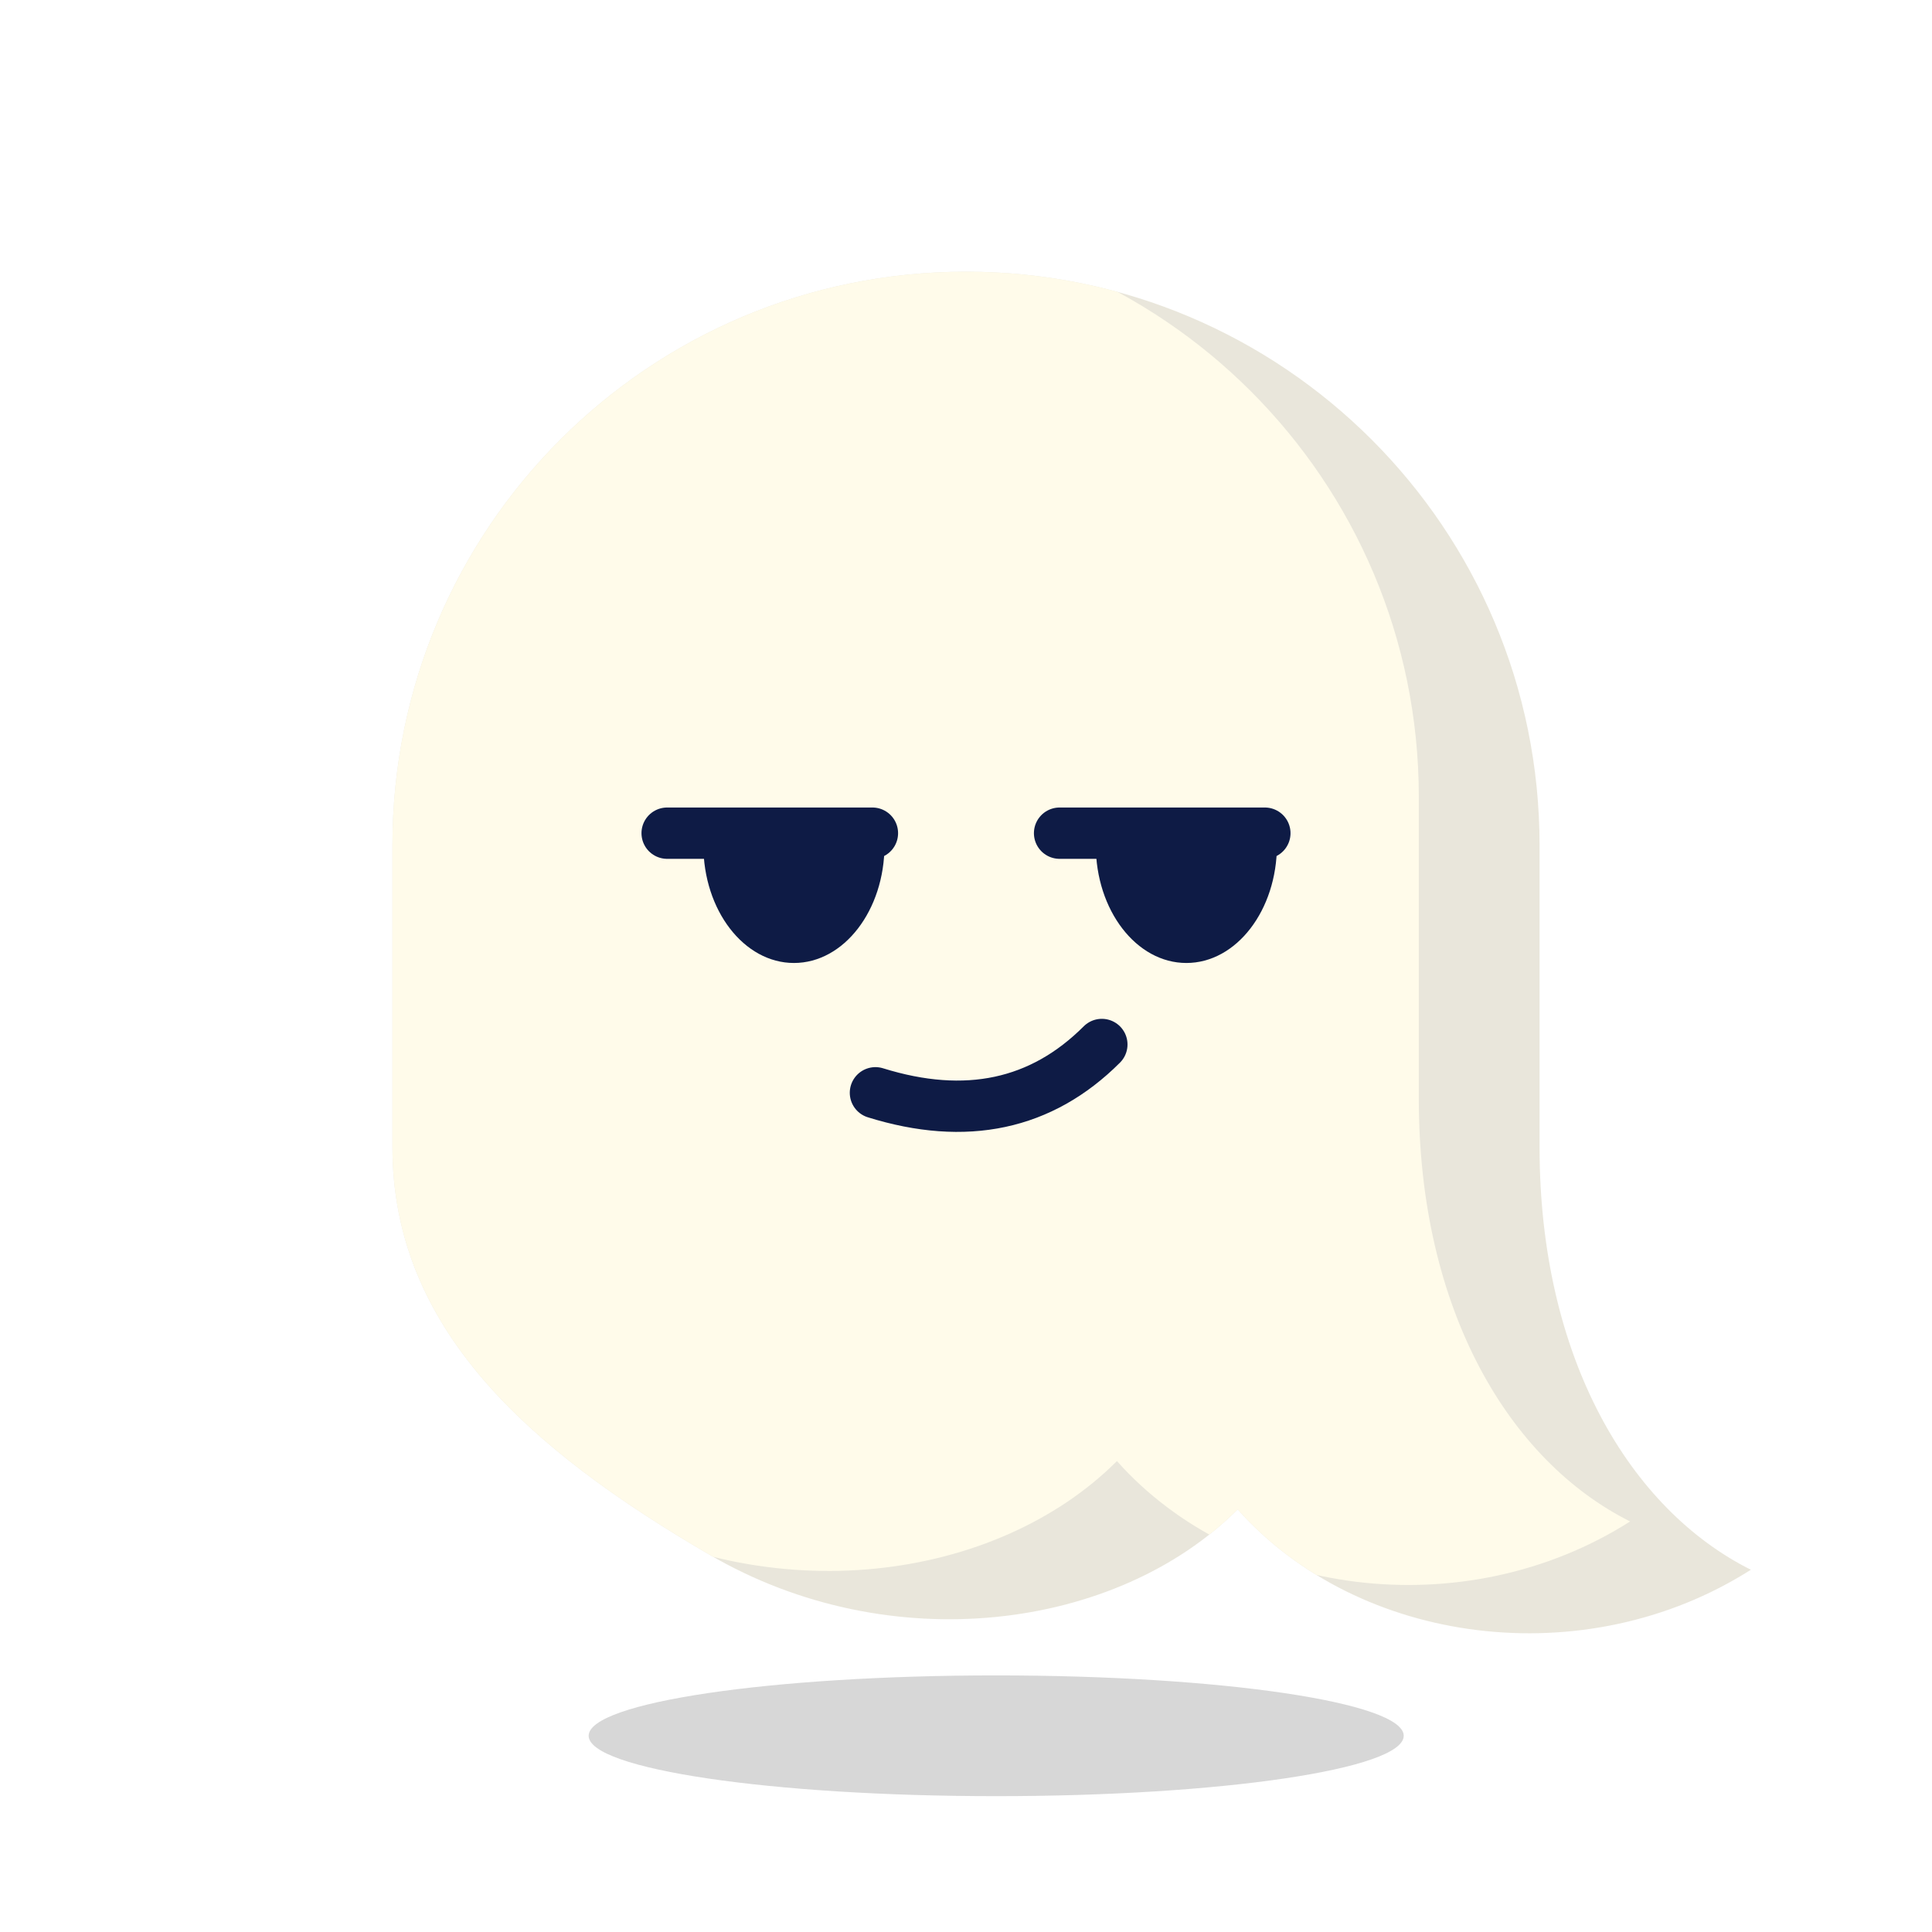
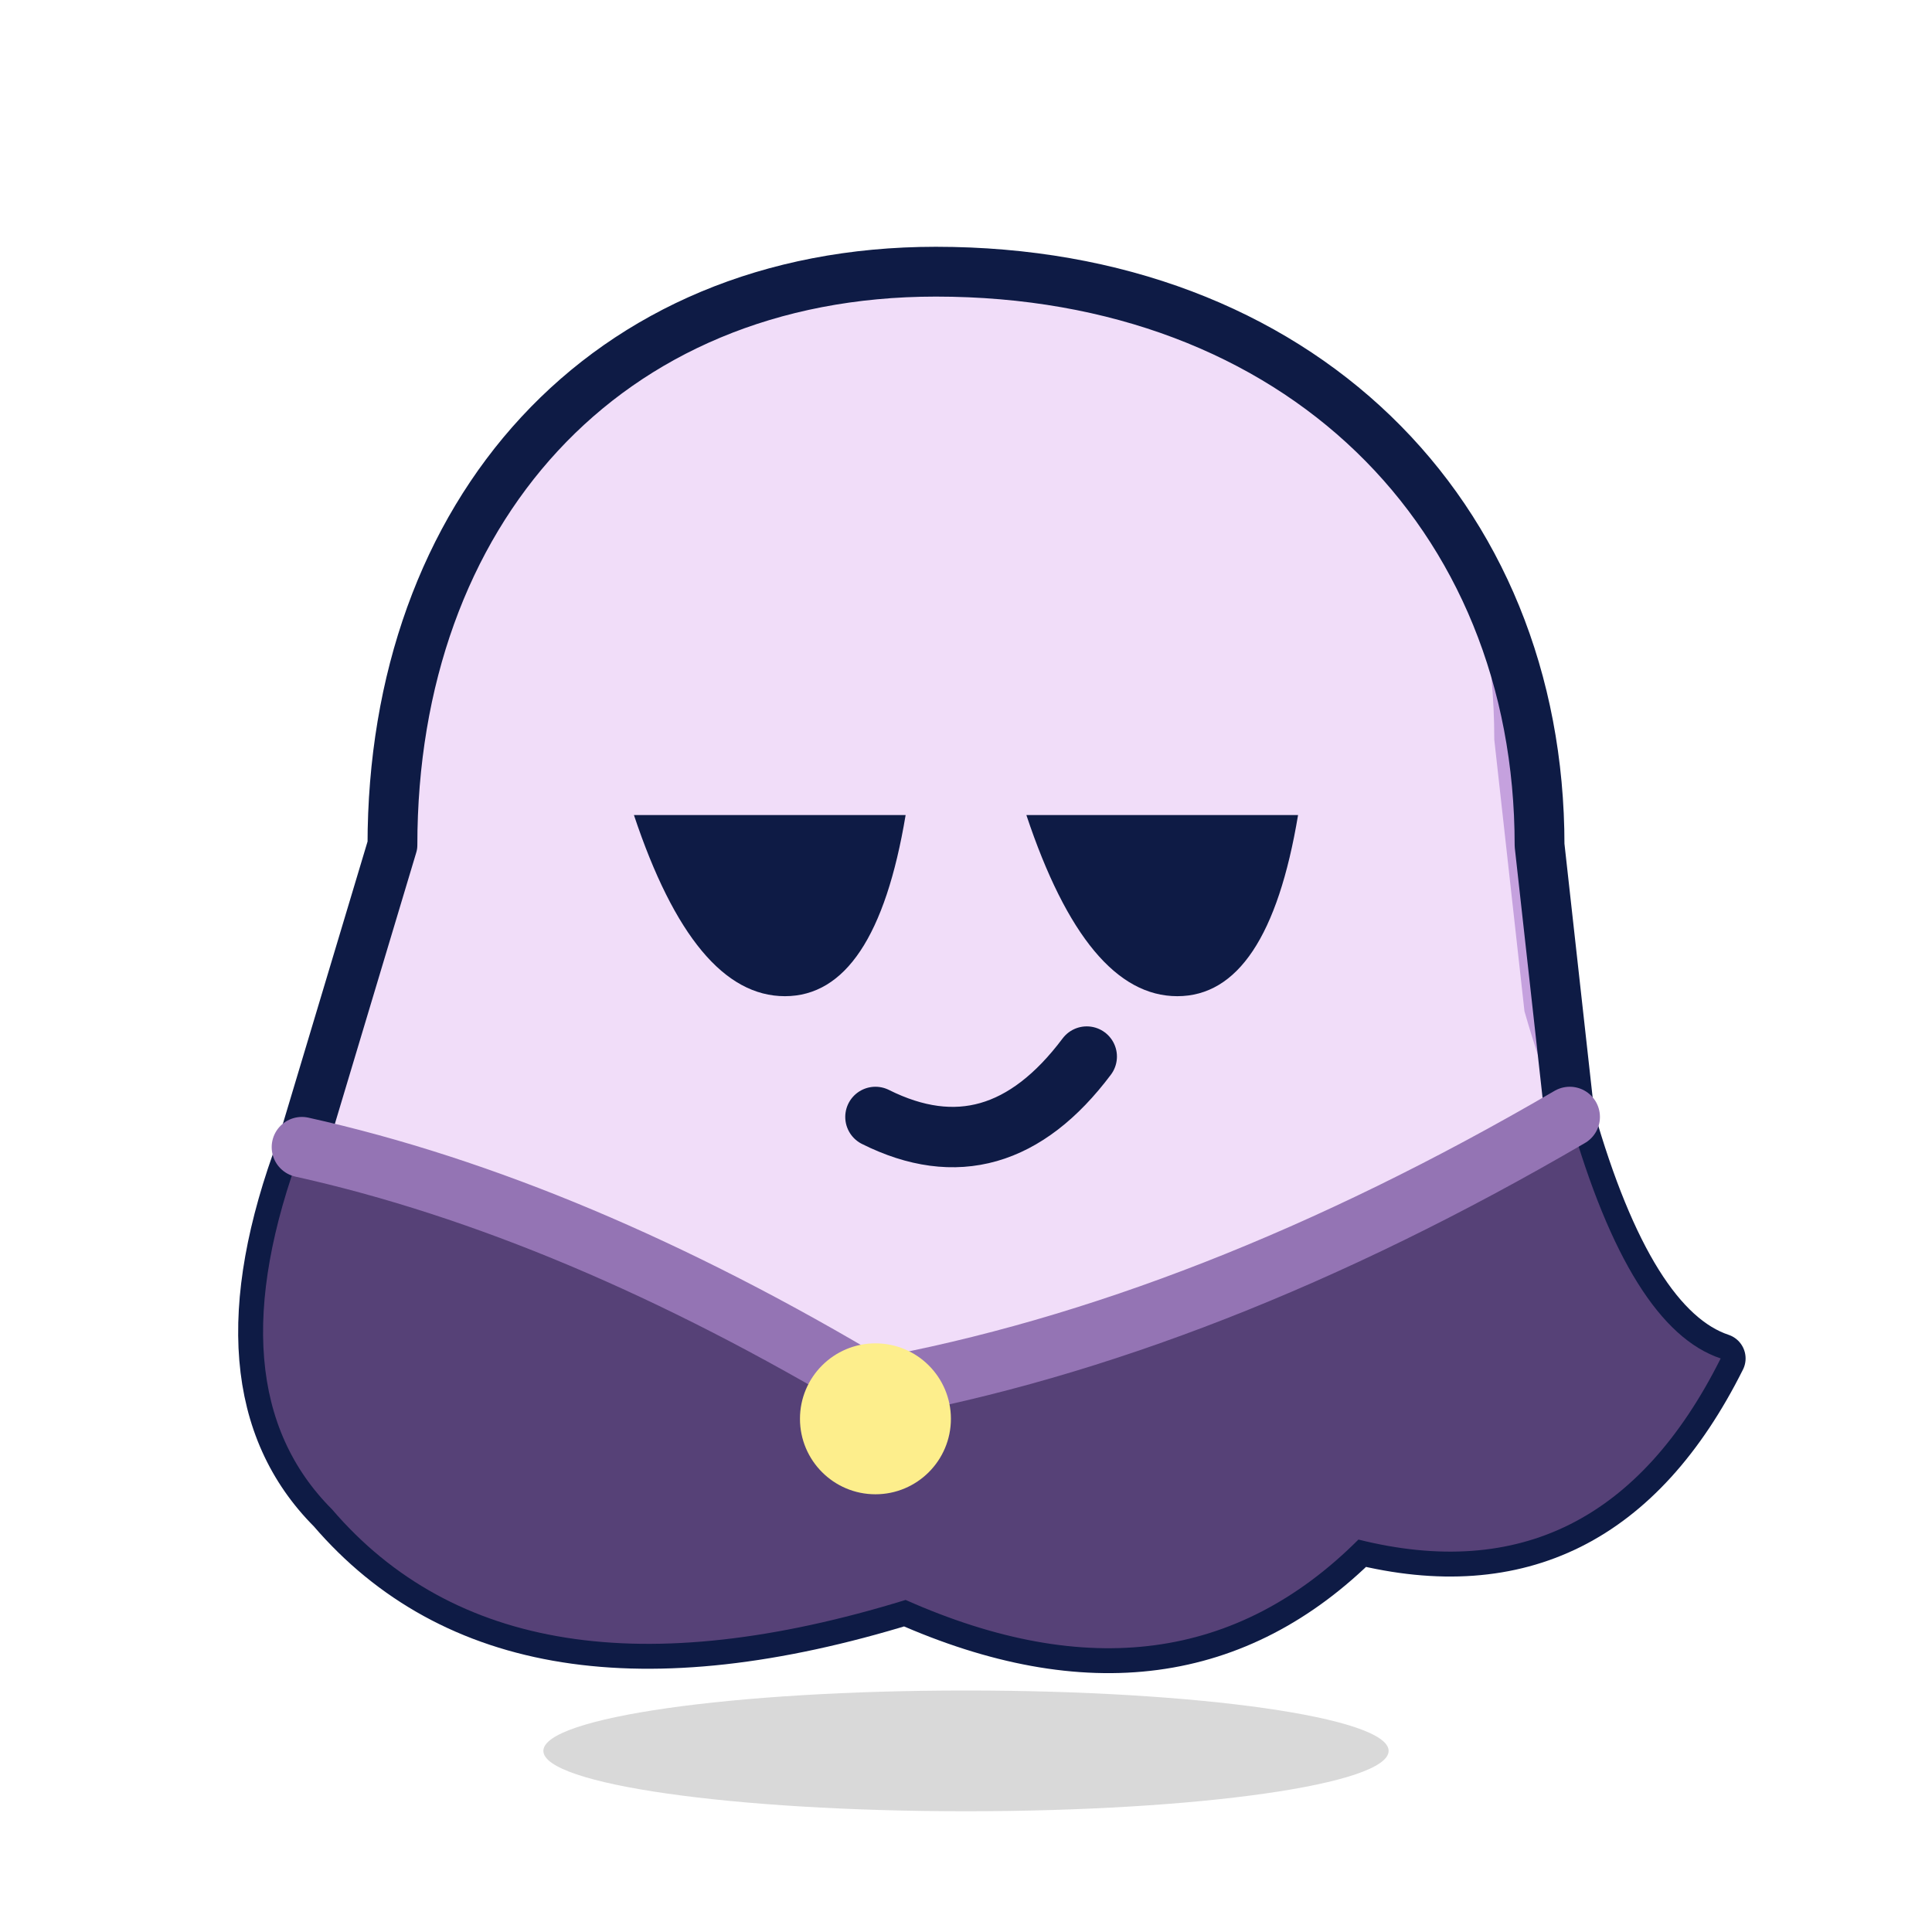
<svg xmlns="http://www.w3.org/2000/svg" viewBox="0 0 64 64">
  <defs>
-     <clipPath id="g">
-       <path d="M13 46V28C13 17.5 21.5 9 32 9C42.5 9 51 17.5 51 28V38C51 45 54 50 58 52C52.5 55.5 45 54.5 41 50C37 54 29.5 55 23.5 51.5C17.5 48 13 44 13 38Z" />
+     <clipPath id="body">
+       <path d="M13 28C13 17 20 9 31 9C43 9 51 17 51 28l1 9Q54 44 57 45Q53 53 45 51Q39 57 30 53Q17 57 11 50Q7 46 10 38Z" />
    </clipPath>
  </defs>
-   <ellipse cx="33" cy="57.5" rx="13.5" ry="2" fill="#000" opacity=".16" />
-   <path d="M13 46V28C13 17.5 21.5 9 32 9C42.5 9 51 17.5 51 28V38C51 45 54 50 58 52C52.5 55.5 45 54.5 41 50C37 54 29.5 55 23.5 51.5C17.5 48 13 44 13 38Z" fill="#FFFBEA" />
-   <g clip-path="url(#g)">
-     <rect width="64" height="64" fill="#0E1B45" opacity=".09" />
-     <path d="M13 46V28C13 17.5 21.5 9 32 9C42.5 9 51 17.5 51 28V38C51 45 54 50 58 52C52.5 55.5 45 54.5 41 50C37 54 29.5 55 23.5 51.5C17.5 48 13 44 13 38Z" fill="#FFFBEA" transform="translate(-4 -1.6)" />
+   <ellipse cx="32" cy="58" rx="14" ry="2" fill="#00000026" />
+   <g clip-path="url(#body)">
+     <path d="M13 28C13 17 20 9 31 9C43 9 51 17 51 28l1 9Q54 44 57 45Q53 53 45 51Q39 57 30 53Q17 57 11 50Q7 46 10 38Z" fill="#C5A1DE" />
+     <path d="M13 28C13 17 20 9 31 9C43 9 51 17 51 28l1 9Q54 44 57 45Q53 53 45 51Q39 57 30 53Q17 57 11 50Q7 46 10 38Z" fill="#F1DDF9" transform="translate(-1.5 -3.5)" />
  </g>
-   <ellipse cx="26.3" cy="28" rx="3" ry="3.9" fill="#0E1B45" />
-   <ellipse cx="39.3" cy="28" rx="3" ry="3.9" fill="#0E1B45" />
-   <rect x="21.5" y="23" width="8" height="4.6" fill="#FFFBEA" />
-   <path d="M22.1 27.6H28.9" stroke="#0E1B45" stroke-width="1.7" stroke-linecap="round" />
-   <rect x="34.5" y="23" width="8" height="4.6" fill="#FFFBEA" />
-   <path d="M35.1 27.6H41.9" stroke="#0E1B45" stroke-width="1.7" stroke-linecap="round" />
-   <path d="M29 36.2Q33.5 37.6 36.5 34.6" stroke="#0E1B45" stroke-width="1.7" stroke-linecap="round" stroke-linejoin="round" fill="none" />
+   <path d="M13 28C13 17 20 9 31 9C43 9 51 17 51 28l1 9Q54 44 57 45Q53 53 45 51Q39 57 30 53Q17 57 11 50Q7 46 10 38Z" fill="none" stroke="#0E1B45" stroke-width="1.65" stroke-linejoin="round" />
+   <path d="M21 27h9q-1 6-4 6t-5-6Zm13 0h9q-1 6-4 6t-5-6Z" fill="#0E1B45" />
+   <path d="M29 37q4 2 7-2" fill="none" stroke="#0E1B45" stroke-width="2" stroke-linecap="round" stroke-linejoin="round" />
+   <path d="M10 38Q19 40 29 46Q40 44 52 37Q54 44 57 45Q53 53 45 51Q39 57 30 53Q17 57 11 50Q7 46 10 38Z" fill="#564177" />
+   <path d="M10 38Q19 40 29 46Q40 44 52 37" fill="none" stroke="#9474B4" stroke-width="2" stroke-linecap="round" stroke-linejoin="round" />
+   <ellipse cx="29" cy="47" rx="2.5" ry="2.5" fill="#FDEE8C" />
</svg>
